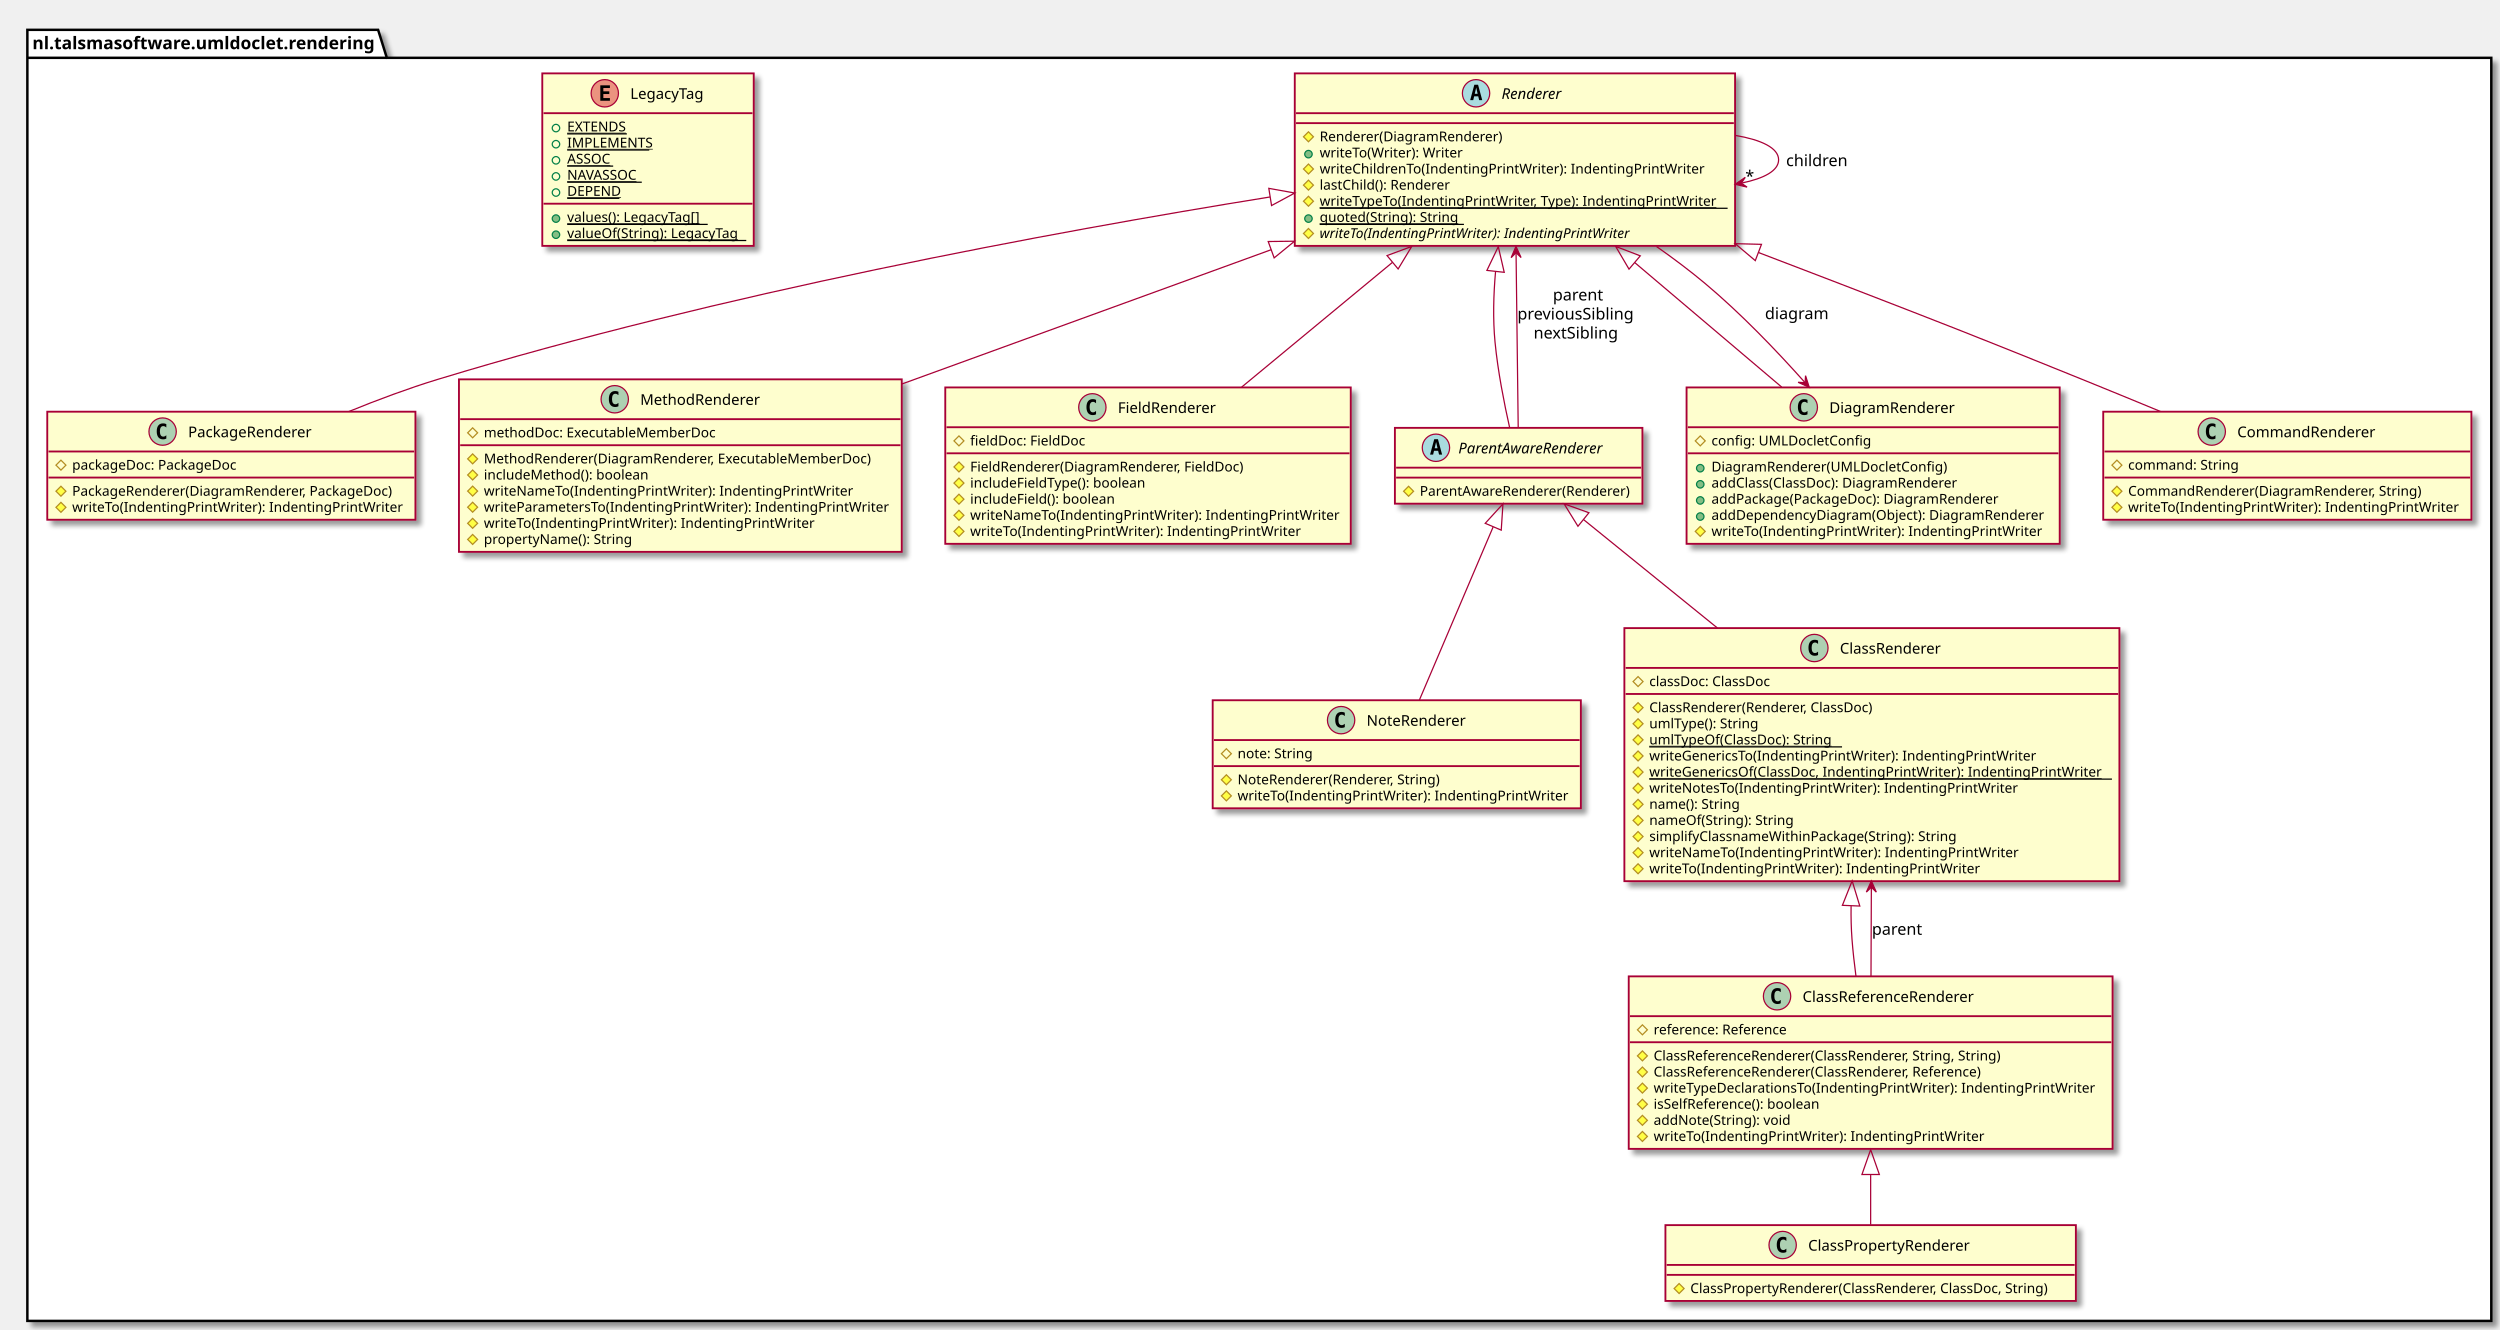
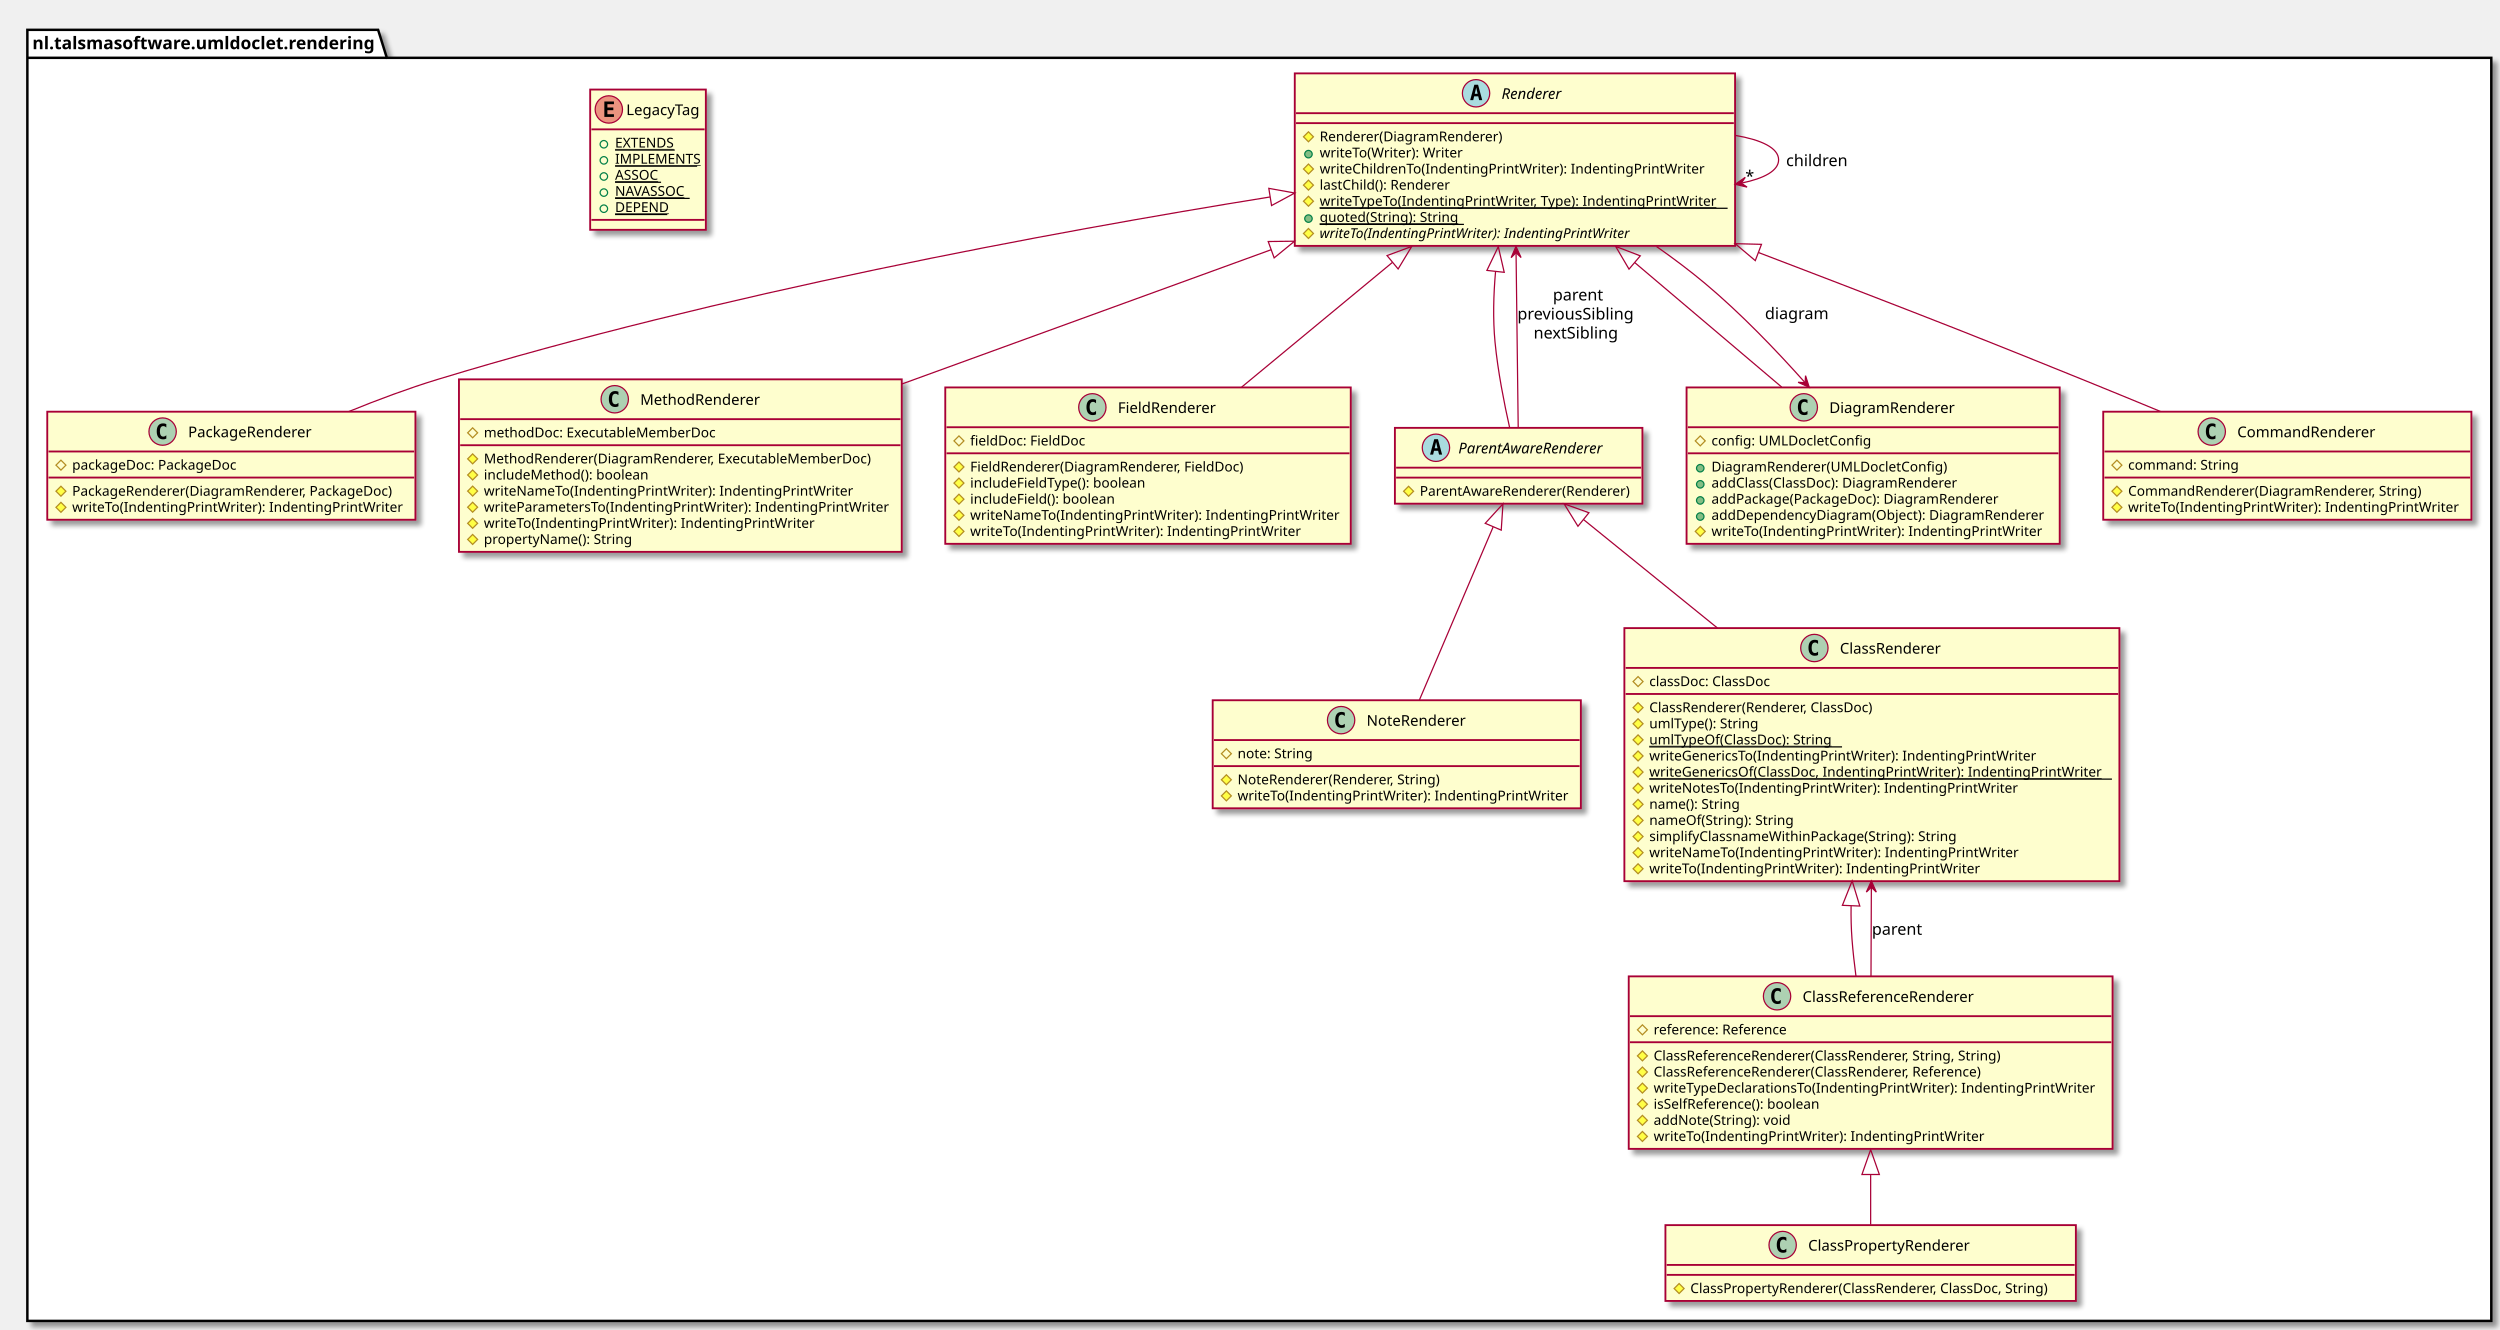
<svg xmlns="http://www.w3.org/2000/svg" contentScriptType="application/ecmascript" contentStyleType="text/css" height="1069px" preserveAspectRatio="none" style="width:2010px;height:1069px;" version="1.1" viewBox="0 0 2010 1069" width="2010px" zoomAndPan="magnify">
  <defs>
-     <filter height="300%" id="fc03mcj" width="300%" x="-1" y="-1">
+     <filter height="300%" id="fl9fut1" width="300%" x="-1" y="-1">
      <feGaussianBlur result="blurOut" stdDeviation="2.0" />
      <feColorMatrix in="blurOut" result="blurOut2" type="matrix" values="0 0 0 0 0 0 0 0 0 0 0 0 0 0 0 0 0 0 .4 0" />
      <feOffset dx="4.0" dy="4.0" in="blurOut2" result="blurOut3" />
      <feBlend in="SourceGraphic" in2="blurOut3" mode="normal" />
    </filter>
  </defs>
  <g>
-     <polygon fill="#FFFFFF" filter="url(#fc03mcj)" points="22,24,304,24,311,46.488,2003,46.488,2003,1062,22,1062,22,24" style="stroke: #000000; stroke-width: 2.0;" />
+     <polygon fill="#FFFFFF" filter="url(#fl9fut1)" points="22,24,304,24,311,46.488,2003,46.488,2003,1062,22,1062,22,24" style="stroke: #000000; stroke-width: 2.0;" />
    <line style="stroke: #000000; stroke-width: 2.0;" x1="22" x2="311" y1="46.488" y2="46.488" />
    <text fill="#000000" font-family="sans-serif" font-size="14" font-weight="bold" lengthAdjust="spacingAndGlyphs" textLength="276" x="26" y="39.535">nl.talsmasoftware.umldoclet.rendering</text>
-     <rect fill="#FEFECE" filter="url(#fc03mcj)" height="138.685" style="stroke: #A80036; stroke-width: 1.5;" width="354" x="1041" y="59" />
+     <rect fill="#FEFECE" filter="url(#fl9fut1)" height="138.685" style="stroke: #A80036; stroke-width: 1.5;" width="354" x="1041" y="59" />
    <ellipse cx="1186.75" cy="75" fill="#A9DCDF" rx="11" ry="11" style="stroke: #A80036; stroke-width: 1.0;" />
    <path d="M1186.863,70.348 L1185.709,75.42 L1188.025,75.42 Z M1185.369,68.107 L1188.366,68.107 L1191.711,80.5 L1189.262,80.5 L1188.498,77.437 L1185.22,77.437 L1184.473,80.5 L1182.024,80.5 Z " />
    <text fill="#000000" font-family="sans-serif" font-size="12" font-style="italic" lengthAdjust="spacingAndGlyphs" textLength="54" x="1207.25" y="79.535">Renderer</text>
    <line style="stroke: #A80036; stroke-width: 1.5;" x1="1042" x2="1394" y1="91" y2="91" />
    <line style="stroke: #A80036; stroke-width: 1.5;" x1="1042" x2="1394" y1="99" y2="99" />
    <polygon fill="#FFFF44" points="1052,105.978,1056,109.978,1052,113.978,1048,109.978" style="stroke: #B38D22; stroke-width: 1.0;" />
    <text fill="#000000" font-family="sans-serif" font-size="11" lengthAdjust="spacingAndGlyphs" textLength="151" x="1061" y="113.635">Renderer(DiagramRenderer)</text>
    <ellipse cx="1052" cy="123.933" fill="#84BE84" rx="3" ry="3" style="stroke: #038048; stroke-width: 1.0;" />
    <text fill="#000000" font-family="sans-serif" font-size="11" lengthAdjust="spacingAndGlyphs" textLength="118" x="1061" y="126.59">writeTo(Writer): Writer</text>
    <polygon fill="#FFFF44" points="1052,131.888,1056,135.888,1052,139.888,1048,135.888" style="stroke: #B38D22; stroke-width: 1.0;" />
    <text fill="#000000" font-family="sans-serif" font-size="11" lengthAdjust="spacingAndGlyphs" textLength="316" x="1061" y="139.545">writeChildrenTo(IndentingPrintWriter): IndentingPrintWriter</text>
    <polygon fill="#FFFF44" points="1052,144.843,1056,148.843,1052,152.843,1048,148.843" style="stroke: #B38D22; stroke-width: 1.0;" />
    <text fill="#000000" font-family="sans-serif" font-size="11" lengthAdjust="spacingAndGlyphs" textLength="110" x="1061" y="152.5">lastChild(): Renderer</text>
    <polygon fill="#FFFF44" points="1052,157.798,1056,161.798,1052,165.798,1048,161.798" style="stroke: #B38D22; stroke-width: 1.0;" />
    <text fill="#000000" font-family="sans-serif" font-size="11" lengthAdjust="spacingAndGlyphs" text-decoration="underline" textLength="328" x="1061" y="165.455">writeTypeTo(IndentingPrintWriter, Type): IndentingPrintWriter</text>
    <line style="stroke: #000000; stroke-width: 1.0;" x1="1061" x2="1389" y1="167.455" y2="167.455" />
    <ellipse cx="1052" cy="175.753" fill="#84BE84" rx="3" ry="3" style="stroke: #038048; stroke-width: 1.0;" />
    <text fill="#000000" font-family="sans-serif" font-size="11" lengthAdjust="spacingAndGlyphs" text-decoration="underline" textLength="116" x="1061" y="178.41">quoted(String): String</text>
    <line style="stroke: #000000; stroke-width: 1.0;" x1="1061" x2="1177" y1="180.41" y2="180.41" />
    <polygon fill="#FFFF44" points="1052,183.708,1056,187.708,1052,191.708,1048,187.708" style="stroke: #B38D22; stroke-width: 1.0;" />
    <text fill="#000000" font-family="sans-serif" font-size="11" font-style="italic" lengthAdjust="spacingAndGlyphs" textLength="270" x="1061" y="191.365">writeTo(IndentingPrintWriter): IndentingPrintWriter</text>
-     <rect fill="#FEFECE" filter="url(#fc03mcj)" height="60.955" style="stroke: #A80036; stroke-width: 1.5;" width="199" x="1121.5" y="344" />
+     <rect fill="#FEFECE" filter="url(#fl9fut1)" height="60.955" style="stroke: #A80036; stroke-width: 1.5;" width="199" x="1121.5" y="344" />
    <ellipse cx="1154.5" cy="360" fill="#A9DCDF" rx="11" ry="11" style="stroke: #A80036; stroke-width: 1.0;" />
    <path d="M1154.613,355.348 L1153.459,360.42 L1155.775,360.42 Z M1153.119,353.107 L1156.116,353.107 L1159.461,365.5 L1157.012,365.5 L1156.248,362.437 L1152.97,362.437 L1152.223,365.5 L1149.774,365.5 Z " />
    <text fill="#000000" font-family="sans-serif" font-size="12" font-style="italic" lengthAdjust="spacingAndGlyphs" textLength="127" x="1172.5" y="364.535">ParentAwareRenderer</text>
    <line style="stroke: #A80036; stroke-width: 1.5;" x1="1122.5" x2="1319.5" y1="376" y2="376" />
    <line style="stroke: #A80036; stroke-width: 1.5;" x1="1122.5" x2="1319.5" y1="384" y2="384" />
    <polygon fill="#FFFF44" points="1132.5,390.978,1136.5,394.978,1132.5,398.978,1128.5,394.978" style="stroke: #B38D22; stroke-width: 1.0;" />
    <text fill="#000000" font-family="sans-serif" font-size="11" lengthAdjust="spacingAndGlyphs" textLength="173" x="1141.5" y="398.635">ParentAwareRenderer(Renderer)</text>
-     <rect fill="#FEFECE" filter="url(#fc03mcj)" height="86.865" style="stroke: #A80036; stroke-width: 1.5;" width="296" x="38" y="331" />
+     <rect fill="#FEFECE" filter="url(#fl9fut1)" height="86.865" style="stroke: #A80036; stroke-width: 1.5;" width="296" x="38" y="331" />
    <ellipse cx="130.75" cy="347" fill="#ADD1B2" rx="11" ry="11" style="stroke: #A80036; stroke-width: 1.0;" />
    <path d="M133.723,352.643 Q133.142,352.942 132.503,353.091 Q131.864,353.241 131.158,353.241 Q128.651,353.241 127.332,351.589 Q126.012,349.937 126.012,346.816 Q126.012,343.687 127.332,342.035 Q128.651,340.383 131.158,340.383 Q131.864,340.383 132.511,340.532 Q133.159,340.682 133.723,340.981 L133.723,343.703 Q133.092,343.122 132.499,342.852 Q131.905,342.582 131.274,342.582 Q129.93,342.582 129.245,343.649 Q128.56,344.716 128.56,346.816 Q128.56,348.908 129.245,349.974 Q129.93,351.041 131.274,351.041 Q131.905,351.041 132.499,350.771 Q133.092,350.502 133.723,349.92 Z " />
    <text fill="#000000" font-family="sans-serif" font-size="12" lengthAdjust="spacingAndGlyphs" textLength="102" x="151.25" y="351.535">PackageRenderer</text>
    <line style="stroke: #A80036; stroke-width: 1.5;" x1="39" x2="333" y1="363" y2="363" />
    <polygon fill="none" points="49,369.978,53,373.978,49,377.978,45,373.978" style="stroke: #B38D22; stroke-width: 1.0;" />
    <text fill="#000000" font-family="sans-serif" font-size="11" lengthAdjust="spacingAndGlyphs" textLength="135" x="58" y="377.635">packageDoc: PackageDoc</text>
    <line style="stroke: #A80036; stroke-width: 1.5;" x1="39" x2="333" y1="383.955" y2="383.955" />
    <polygon fill="#FFFF44" points="49,390.933,53,394.933,49,398.933,45,394.933" style="stroke: #B38D22; stroke-width: 1.0;" />
    <text fill="#000000" font-family="sans-serif" font-size="11" lengthAdjust="spacingAndGlyphs" textLength="264" x="58" y="398.59">PackageRenderer(DiagramRenderer, PackageDoc)</text>
    <polygon fill="#FFFF44" points="49,403.888,53,407.888,49,411.888,45,407.888" style="stroke: #B38D22; stroke-width: 1.0;" />
    <text fill="#000000" font-family="sans-serif" font-size="11" lengthAdjust="spacingAndGlyphs" textLength="270" x="58" y="411.545">writeTo(IndentingPrintWriter): IndentingPrintWriter</text>
-     <rect fill="#FEFECE" filter="url(#fc03mcj)" height="86.865" style="stroke: #A80036; stroke-width: 1.5;" width="296" x="975" y="563" />
+     <rect fill="#FEFECE" filter="url(#fl9fut1)" height="86.865" style="stroke: #A80036; stroke-width: 1.5;" width="296" x="975" y="563" />
    <ellipse cx="1078.25" cy="579" fill="#ADD1B2" rx="11" ry="11" style="stroke: #A80036; stroke-width: 1.0;" />
    <path d="M1081.223,584.643 Q1080.642,584.942 1080.003,585.091 Q1079.364,585.241 1078.658,585.241 Q1076.151,585.241 1074.832,583.589 Q1073.512,581.937 1073.512,578.816 Q1073.512,575.687 1074.832,574.035 Q1076.151,572.383 1078.658,572.383 Q1079.364,572.383 1080.011,572.532 Q1080.659,572.682 1081.223,572.981 L1081.223,575.703 Q1080.592,575.122 1079.999,574.852 Q1079.405,574.582 1078.774,574.582 Q1077.43,574.582 1076.745,575.649 Q1076.06,576.716 1076.06,578.816 Q1076.06,580.908 1076.745,581.974 Q1077.43,583.041 1078.774,583.041 Q1079.405,583.041 1079.999,582.771 Q1080.592,582.501 1081.223,581.92 Z " />
    <text fill="#000000" font-family="sans-serif" font-size="12" lengthAdjust="spacingAndGlyphs" textLength="81" x="1098.75" y="583.535">NoteRenderer</text>
    <line style="stroke: #A80036; stroke-width: 1.5;" x1="976" x2="1270" y1="595" y2="595" />
    <polygon fill="none" points="986,601.977,990,605.977,986,609.977,982,605.977" style="stroke: #B38D22; stroke-width: 1.0;" />
    <text fill="#000000" font-family="sans-serif" font-size="11" lengthAdjust="spacingAndGlyphs" textLength="62" x="995" y="609.635">note: String</text>
    <line style="stroke: #A80036; stroke-width: 1.5;" x1="976" x2="1270" y1="615.955" y2="615.955" />
    <polygon fill="#FFFF44" points="986,622.933,990,626.933,986,630.933,982,626.933" style="stroke: #B38D22; stroke-width: 1.0;" />
    <text fill="#000000" font-family="sans-serif" font-size="11" lengthAdjust="spacingAndGlyphs" textLength="169" x="995" y="630.59">NoteRenderer(Renderer, String)</text>
    <polygon fill="#FFFF44" points="986,635.888,990,639.888,986,643.888,982,639.888" style="stroke: #B38D22; stroke-width: 1.0;" />
    <text fill="#000000" font-family="sans-serif" font-size="11" lengthAdjust="spacingAndGlyphs" textLength="270" x="995" y="643.545">writeTo(IndentingPrintWriter): IndentingPrintWriter</text>
-     <rect fill="#FEFECE" filter="url(#fc03mcj)" height="138.685" style="stroke: #A80036; stroke-width: 1.5;" width="356" x="369" y="305" />
+     <rect fill="#FEFECE" filter="url(#fl9fut1)" height="138.685" style="stroke: #A80036; stroke-width: 1.5;" width="356" x="369" y="305" />
    <ellipse cx="494.25" cy="321" fill="#ADD1B2" rx="11" ry="11" style="stroke: #A80036; stroke-width: 1.0;" />
    <path d="M497.223,326.643 Q496.642,326.942 496.003,327.091 Q495.364,327.241 494.658,327.241 Q492.151,327.241 490.832,325.589 Q489.512,323.937 489.512,320.816 Q489.512,317.687 490.832,316.035 Q492.151,314.383 494.658,314.383 Q495.364,314.383 496.011,314.532 Q496.659,314.682 497.223,314.981 L497.223,317.703 Q496.592,317.122 495.999,316.852 Q495.405,316.582 494.774,316.582 Q493.43,316.582 492.745,317.649 Q492.06,318.716 492.06,320.816 Q492.06,322.908 492.745,323.974 Q493.43,325.041 494.774,325.041 Q495.405,325.041 495.999,324.771 Q496.592,324.502 497.223,323.92 Z " />
    <text fill="#000000" font-family="sans-serif" font-size="12" lengthAdjust="spacingAndGlyphs" textLength="97" x="514.75" y="325.535">MethodRenderer</text>
    <line style="stroke: #A80036; stroke-width: 1.5;" x1="370" x2="724" y1="337" y2="337" />
    <polygon fill="none" points="380,343.978,384,347.978,380,351.978,376,347.978" style="stroke: #B38D22; stroke-width: 1.0;" />
    <text fill="#000000" font-family="sans-serif" font-size="11" lengthAdjust="spacingAndGlyphs" textLength="190" x="389" y="351.635">methodDoc: ExecutableMemberDoc</text>
    <line style="stroke: #A80036; stroke-width: 1.5;" x1="370" x2="724" y1="357.955" y2="357.955" />
    <polygon fill="#FFFF44" points="380,364.933,384,368.933,380,372.933,376,368.933" style="stroke: #B38D22; stroke-width: 1.0;" />
    <text fill="#000000" font-family="sans-serif" font-size="11" lengthAdjust="spacingAndGlyphs" textLength="319" x="389" y="372.59">MethodRenderer(DiagramRenderer, ExecutableMemberDoc)</text>
    <polygon fill="#FFFF44" points="380,377.888,384,381.888,380,385.888,376,381.888" style="stroke: #B38D22; stroke-width: 1.0;" />
    <text fill="#000000" font-family="sans-serif" font-size="11" lengthAdjust="spacingAndGlyphs" textLength="136" x="389" y="385.545">includeMethod(): boolean</text>
    <polygon fill="#FFFF44" points="380,390.843,384,394.843,380,398.843,376,394.843" style="stroke: #B38D22; stroke-width: 1.0;" />
    <text fill="#000000" font-family="sans-serif" font-size="11" lengthAdjust="spacingAndGlyphs" textLength="300" x="389" y="398.5">writeNameTo(IndentingPrintWriter): IndentingPrintWriter</text>
    <polygon fill="#FFFF44" points="380,403.798,384,407.798,380,411.798,376,407.798" style="stroke: #B38D22; stroke-width: 1.0;" />
    <text fill="#000000" font-family="sans-serif" font-size="11" lengthAdjust="spacingAndGlyphs" textLength="330" x="389" y="411.455">writeParametersTo(IndentingPrintWriter): IndentingPrintWriter</text>
    <polygon fill="#FFFF44" points="380,416.753,384,420.753,380,424.753,376,420.753" style="stroke: #B38D22; stroke-width: 1.0;" />
    <text fill="#000000" font-family="sans-serif" font-size="11" lengthAdjust="spacingAndGlyphs" textLength="270" x="389" y="424.41">writeTo(IndentingPrintWriter): IndentingPrintWriter</text>
    <polygon fill="#FFFF44" points="380,429.708,384,433.708,380,437.708,376,433.708" style="stroke: #B38D22; stroke-width: 1.0;" />
    <text fill="#000000" font-family="sans-serif" font-size="11" lengthAdjust="spacingAndGlyphs" textLength="123" x="389" y="437.365">propertyName(): String</text>
-     <rect fill="#FEFECE" filter="url(#fc03mcj)" height="138.685" style="stroke: #A80036; stroke-width: 1.5;" width="170" x="436" y="59" />
-     <ellipse cx="486.25" cy="75" fill="#EB937F" rx="11" ry="11" style="stroke: #A80036; stroke-width: 1.0;" />
-     <path d="M490.364,81 L482.644,81 L482.644,68.607 L490.364,68.607 L490.364,70.765 L485.093,70.765 L485.093,73.438 L489.866,73.438 L489.866,75.596 L485.093,75.596 L485.093,78.842 L490.364,78.842 Z " />
-     <text fill="#000000" font-family="sans-serif" font-size="12" lengthAdjust="spacingAndGlyphs" textLength="61" x="506.75" y="79.535">LegacyTag</text>
-     <line style="stroke: #A80036; stroke-width: 1.5;" x1="437" x2="605" y1="91" y2="91" />
-     <ellipse cx="447" cy="102.978" fill="none" rx="3" ry="3" style="stroke: #038048; stroke-width: 1.0;" />
-     <text fill="#000000" font-family="sans-serif" font-size="11" lengthAdjust="spacingAndGlyphs" text-decoration="underline" textLength="48" x="456" y="105.635">EXTENDS</text>
-     <line style="stroke: #000000; stroke-width: 1.0;" x1="456" x2="504" y1="107.635" y2="107.635" />
-     <ellipse cx="447" cy="115.933" fill="none" rx="3" ry="3" style="stroke: #038048; stroke-width: 1.0;" />
-     <text fill="#000000" font-family="sans-serif" font-size="11" lengthAdjust="spacingAndGlyphs" text-decoration="underline" textLength="66" x="456" y="118.59">IMPLEMENTS</text>
-     <line style="stroke: #000000; stroke-width: 1.0;" x1="456" x2="522" y1="120.59" y2="120.59" />
-     <ellipse cx="447" cy="128.888" fill="none" rx="3" ry="3" style="stroke: #038048; stroke-width: 1.0;" />
-     <text fill="#000000" font-family="sans-serif" font-size="11" lengthAdjust="spacingAndGlyphs" text-decoration="underline" textLength="37" x="456" y="131.545">ASSOC</text>
-     <line style="stroke: #000000; stroke-width: 1.0;" x1="456" x2="493" y1="133.545" y2="133.545" />
-     <ellipse cx="447" cy="141.843" fill="none" rx="3" ry="3" style="stroke: #038048; stroke-width: 1.0;" />
-     <text fill="#000000" font-family="sans-serif" font-size="11" lengthAdjust="spacingAndGlyphs" text-decoration="underline" textLength="60" x="456" y="144.5">NAVASSOC</text>
-     <line style="stroke: #000000; stroke-width: 1.0;" x1="456" x2="516" y1="146.5" y2="146.5" />
-     <ellipse cx="447" cy="154.798" fill="none" rx="3" ry="3" style="stroke: #038048; stroke-width: 1.0;" />
-     <text fill="#000000" font-family="sans-serif" font-size="11" lengthAdjust="spacingAndGlyphs" text-decoration="underline" textLength="42" x="456" y="157.455">DEPEND</text>
-     <line style="stroke: #000000; stroke-width: 1.0;" x1="456" x2="498" y1="159.455" y2="159.455" />
-     <line style="stroke: #A80036; stroke-width: 1.5;" x1="437" x2="605" y1="163.775" y2="163.775" />
-     <ellipse cx="447" cy="175.753" fill="#84BE84" rx="3" ry="3" style="stroke: #038048; stroke-width: 1.0;" />
-     <text fill="#000000" font-family="sans-serif" font-size="11" lengthAdjust="spacingAndGlyphs" text-decoration="underline" textLength="113" x="456" y="178.41">values(): LegacyTag[]</text>
-     <line style="stroke: #000000; stroke-width: 1.0;" x1="456" x2="569" y1="180.41" y2="180.41" />
-     <ellipse cx="447" cy="188.708" fill="#84BE84" rx="3" ry="3" style="stroke: #038048; stroke-width: 1.0;" />
-     <text fill="#000000" font-family="sans-serif" font-size="11" lengthAdjust="spacingAndGlyphs" text-decoration="underline" textLength="144" x="456" y="191.365">valueOf(String): LegacyTag</text>
-     <line style="stroke: #000000; stroke-width: 1.0;" x1="456" x2="600" y1="193.365" y2="193.365" />
-     <rect fill="#FEFECE" filter="url(#fc03mcj)" height="125.731" style="stroke: #A80036; stroke-width: 1.5;" width="326" x="760" y="311.5" />
+     <rect fill="#FEFECE" filter="url(#fl9fut1)" height="112.775" style="stroke: #A80036; stroke-width: 1.5;" width="93" x="474.5" y="72" />
+     <ellipse cx="489.5" cy="88" fill="#EB937F" rx="11" ry="11" style="stroke: #A80036; stroke-width: 1.0;" />
+     <path d="M493.614,94 L485.894,94 L485.894,81.607 L493.614,81.607 L493.614,83.765 L488.343,83.765 L488.343,86.438 L493.116,86.438 L493.116,88.596 L488.343,88.596 L488.343,91.842 L493.614,91.842 Z " />
+     <text fill="#000000" font-family="sans-serif" font-size="12" lengthAdjust="spacingAndGlyphs" textLength="61" x="503.5" y="92.535">LegacyTag</text>
+     <line style="stroke: #A80036; stroke-width: 1.5;" x1="475.5" x2="566.5" y1="104" y2="104" />
+     <ellipse cx="485.5" cy="115.978" fill="none" rx="3" ry="3" style="stroke: #038048; stroke-width: 1.0;" />
+     <text fill="#000000" font-family="sans-serif" font-size="11" lengthAdjust="spacingAndGlyphs" text-decoration="underline" textLength="48" x="494.5" y="118.635">EXTENDS</text>
+     <line style="stroke: #000000; stroke-width: 1.0;" x1="494.5" x2="542.5" y1="120.635" y2="120.635" />
+     <ellipse cx="485.5" cy="128.933" fill="none" rx="3" ry="3" style="stroke: #038048; stroke-width: 1.0;" />
+     <text fill="#000000" font-family="sans-serif" font-size="11" lengthAdjust="spacingAndGlyphs" text-decoration="underline" textLength="66" x="494.5" y="131.59">IMPLEMENTS</text>
+     <line style="stroke: #000000; stroke-width: 1.0;" x1="494.5" x2="560.5" y1="133.59" y2="133.59" />
+     <ellipse cx="485.5" cy="141.888" fill="none" rx="3" ry="3" style="stroke: #038048; stroke-width: 1.0;" />
+     <text fill="#000000" font-family="sans-serif" font-size="11" lengthAdjust="spacingAndGlyphs" text-decoration="underline" textLength="37" x="494.5" y="144.545">ASSOC</text>
+     <line style="stroke: #000000; stroke-width: 1.0;" x1="494.5" x2="531.5" y1="146.545" y2="146.545" />
+     <ellipse cx="485.5" cy="154.843" fill="none" rx="3" ry="3" style="stroke: #038048; stroke-width: 1.0;" />
+     <text fill="#000000" font-family="sans-serif" font-size="11" lengthAdjust="spacingAndGlyphs" text-decoration="underline" textLength="60" x="494.5" y="157.5">NAVASSOC</text>
+     <line style="stroke: #000000; stroke-width: 1.0;" x1="494.5" x2="554.5" y1="159.5" y2="159.5" />
+     <ellipse cx="485.5" cy="167.798" fill="none" rx="3" ry="3" style="stroke: #038048; stroke-width: 1.0;" />
+     <text fill="#000000" font-family="sans-serif" font-size="11" lengthAdjust="spacingAndGlyphs" text-decoration="underline" textLength="42" x="494.5" y="170.455">DEPEND</text>
+     <line style="stroke: #000000; stroke-width: 1.0;" x1="494.5" x2="536.5" y1="172.455" y2="172.455" />
+     <line style="stroke: #A80036; stroke-width: 1.5;" x1="475.5" x2="566.5" y1="176.775" y2="176.775" />
+     <rect fill="#FEFECE" filter="url(#fl9fut1)" height="125.731" style="stroke: #A80036; stroke-width: 1.5;" width="326" x="760" y="311.5" />
    <ellipse cx="878.25" cy="327.5" fill="#ADD1B2" rx="11" ry="11" style="stroke: #A80036; stroke-width: 1.0;" />
    <path d="M881.223,333.143 Q880.642,333.442 880.003,333.591 Q879.364,333.741 878.658,333.741 Q876.151,333.741 874.832,332.089 Q873.512,330.437 873.512,327.316 Q873.512,324.187 874.832,322.535 Q876.151,320.883 878.658,320.883 Q879.364,320.883 880.011,321.032 Q880.659,321.182 881.223,321.481 L881.223,324.203 Q880.592,323.622 879.999,323.352 Q879.405,323.082 878.774,323.082 Q877.43,323.082 876.745,324.149 Q876.06,325.216 876.06,327.316 Q876.06,329.408 876.745,330.474 Q877.43,331.541 878.774,331.541 Q879.405,331.541 879.999,331.271 Q880.592,331.002 881.223,330.42 Z " />
    <text fill="#000000" font-family="sans-serif" font-size="12" lengthAdjust="spacingAndGlyphs" textLength="81" x="898.75" y="332.035">FieldRenderer</text>
    <line style="stroke: #A80036; stroke-width: 1.5;" x1="761" x2="1085" y1="343.5" y2="343.5" />
    <polygon fill="none" points="771,350.478,775,354.478,771,358.478,767,354.478" style="stroke: #B38D22; stroke-width: 1.0;" />
    <text fill="#000000" font-family="sans-serif" font-size="11" lengthAdjust="spacingAndGlyphs" textLength="96" x="780" y="358.135">fieldDoc: FieldDoc</text>
    <line style="stroke: #A80036; stroke-width: 1.5;" x1="761" x2="1085" y1="364.455" y2="364.455" />
    <polygon fill="#FFFF44" points="771,371.433,775,375.433,771,379.433,767,375.433" style="stroke: #B38D22; stroke-width: 1.0;" />
    <text fill="#000000" font-family="sans-serif" font-size="11" lengthAdjust="spacingAndGlyphs" textLength="228" x="780" y="379.09">FieldRenderer(DiagramRenderer, FieldDoc)</text>
    <polygon fill="#FFFF44" points="771,384.388,775,388.388,771,392.388,767,388.388" style="stroke: #B38D22; stroke-width: 1.0;" />
    <text fill="#000000" font-family="sans-serif" font-size="11" lengthAdjust="spacingAndGlyphs" textLength="147" x="780" y="392.045">includeFieldType(): boolean</text>
    <polygon fill="#FFFF44" points="771,397.343,775,401.343,771,405.343,767,401.343" style="stroke: #B38D22; stroke-width: 1.0;" />
    <text fill="#000000" font-family="sans-serif" font-size="11" lengthAdjust="spacingAndGlyphs" textLength="121" x="780" y="405">includeField(): boolean</text>
    <polygon fill="#FFFF44" points="771,410.298,775,414.298,771,418.298,767,414.298" style="stroke: #B38D22; stroke-width: 1.0;" />
    <text fill="#000000" font-family="sans-serif" font-size="11" lengthAdjust="spacingAndGlyphs" textLength="300" x="780" y="417.955">writeNameTo(IndentingPrintWriter): IndentingPrintWriter</text>
    <polygon fill="#FFFF44" points="771,423.253,775,427.253,771,431.253,767,427.253" style="stroke: #B38D22; stroke-width: 1.0;" />
    <text fill="#000000" font-family="sans-serif" font-size="11" lengthAdjust="spacingAndGlyphs" textLength="270" x="780" y="430.91">writeTo(IndentingPrintWriter): IndentingPrintWriter</text>
-     <rect fill="#FEFECE" filter="url(#fc03mcj)" height="125.731" style="stroke: #A80036; stroke-width: 1.5;" width="300" x="1356" y="311.5" />
+     <rect fill="#FEFECE" filter="url(#fl9fut1)" height="125.731" style="stroke: #A80036; stroke-width: 1.5;" width="300" x="1356" y="311.5" />
    <ellipse cx="1450.25" cy="327.5" fill="#ADD1B2" rx="11" ry="11" style="stroke: #A80036; stroke-width: 1.0;" />
    <path d="M1453.223,333.143 Q1452.642,333.442 1452.003,333.591 Q1451.364,333.741 1450.658,333.741 Q1448.151,333.741 1446.832,332.089 Q1445.512,330.437 1445.512,327.316 Q1445.512,324.187 1446.832,322.535 Q1448.151,320.883 1450.658,320.883 Q1451.364,320.883 1452.011,321.032 Q1452.659,321.182 1453.223,321.481 L1453.223,324.203 Q1452.592,323.622 1451.999,323.352 Q1451.405,323.082 1450.774,323.082 Q1449.43,323.082 1448.745,324.149 Q1448.06,325.216 1448.06,327.316 Q1448.06,329.408 1448.745,330.474 Q1449.43,331.541 1450.774,331.541 Q1451.405,331.541 1451.999,331.271 Q1452.592,331.002 1453.223,330.42 Z " />
    <text fill="#000000" font-family="sans-serif" font-size="12" lengthAdjust="spacingAndGlyphs" textLength="103" x="1470.75" y="332.035">DiagramRenderer</text>
    <line style="stroke: #A80036; stroke-width: 1.5;" x1="1357" x2="1655" y1="343.5" y2="343.5" />
    <polygon fill="none" points="1367,350.478,1371,354.478,1367,358.478,1363,354.478" style="stroke: #B38D22; stroke-width: 1.0;" />
    <text fill="#000000" font-family="sans-serif" font-size="11" lengthAdjust="spacingAndGlyphs" textLength="133" x="1376" y="358.135">config: UMLDocletConfig</text>
    <line style="stroke: #A80036; stroke-width: 1.5;" x1="1357" x2="1655" y1="364.455" y2="364.455" />
    <ellipse cx="1367" cy="376.433" fill="#84BE84" rx="3" ry="3" style="stroke: #038048; stroke-width: 1.0;" />
    <text fill="#000000" font-family="sans-serif" font-size="11" lengthAdjust="spacingAndGlyphs" textLength="195" x="1376" y="379.09">DiagramRenderer(UMLDocletConfig)</text>
    <ellipse cx="1367" cy="389.388" fill="#84BE84" rx="3" ry="3" style="stroke: #038048; stroke-width: 1.0;" />
    <text fill="#000000" font-family="sans-serif" font-size="11" lengthAdjust="spacingAndGlyphs" textLength="207" x="1376" y="392.045">addClass(ClassDoc): DiagramRenderer</text>
    <ellipse cx="1367" cy="402.343" fill="#84BE84" rx="3" ry="3" style="stroke: #038048; stroke-width: 1.0;" />
    <text fill="#000000" font-family="sans-serif" font-size="11" lengthAdjust="spacingAndGlyphs" textLength="235" x="1376" y="405">addPackage(PackageDoc): DiagramRenderer</text>
    <ellipse cx="1367" cy="415.298" fill="#84BE84" rx="3" ry="3" style="stroke: #038048; stroke-width: 1.0;" />
    <text fill="#000000" font-family="sans-serif" font-size="11" lengthAdjust="spacingAndGlyphs" textLength="274" x="1376" y="417.955">addDependencyDiagram(Object): DiagramRenderer</text>
    <polygon fill="#FFFF44" points="1367,423.253,1371,427.253,1367,431.253,1363,427.253" style="stroke: #B38D22; stroke-width: 1.0;" />
    <text fill="#000000" font-family="sans-serif" font-size="11" lengthAdjust="spacingAndGlyphs" textLength="270" x="1376" y="430.91">writeTo(IndentingPrintWriter): IndentingPrintWriter</text>
-     <rect fill="#FEFECE" filter="url(#fc03mcj)" height="86.865" style="stroke: #A80036; stroke-width: 1.5;" width="296" x="1691" y="331" />
+     <rect fill="#FEFECE" filter="url(#fl9fut1)" height="86.865" style="stroke: #A80036; stroke-width: 1.5;" width="296" x="1691" y="331" />
    <ellipse cx="1778.25" cy="347" fill="#ADD1B2" rx="11" ry="11" style="stroke: #A80036; stroke-width: 1.0;" />
    <path d="M1781.223,352.643 Q1780.642,352.942 1780.003,353.091 Q1779.364,353.241 1778.658,353.241 Q1776.151,353.241 1774.832,351.589 Q1773.512,349.937 1773.512,346.816 Q1773.512,343.687 1774.832,342.035 Q1776.151,340.383 1778.658,340.383 Q1779.364,340.383 1780.011,340.532 Q1780.659,340.682 1781.223,340.981 L1781.223,343.703 Q1780.592,343.122 1779.999,342.852 Q1779.405,342.582 1778.774,342.582 Q1777.43,342.582 1776.745,343.649 Q1776.06,344.716 1776.06,346.816 Q1776.06,348.908 1776.745,349.974 Q1777.43,351.041 1778.774,351.041 Q1779.405,351.041 1779.999,350.771 Q1780.592,350.502 1781.223,349.92 Z " />
    <text fill="#000000" font-family="sans-serif" font-size="12" lengthAdjust="spacingAndGlyphs" textLength="113" x="1798.75" y="351.535">CommandRenderer</text>
    <line style="stroke: #A80036; stroke-width: 1.5;" x1="1692" x2="1986" y1="363" y2="363" />
    <polygon fill="none" points="1702,369.978,1706,373.978,1702,377.978,1698,373.978" style="stroke: #B38D22; stroke-width: 1.0;" />
    <text fill="#000000" font-family="sans-serif" font-size="11" lengthAdjust="spacingAndGlyphs" textLength="91" x="1711" y="377.635">command: String</text>
    <line style="stroke: #A80036; stroke-width: 1.5;" x1="1692" x2="1986" y1="383.955" y2="383.955" />
    <polygon fill="#FFFF44" points="1702,390.933,1706,394.933,1702,398.933,1698,394.933" style="stroke: #B38D22; stroke-width: 1.0;" />
    <text fill="#000000" font-family="sans-serif" font-size="11" lengthAdjust="spacingAndGlyphs" textLength="244" x="1711" y="398.59">CommandRenderer(DiagramRenderer, String)</text>
    <polygon fill="#FFFF44" points="1702,403.888,1706,407.888,1702,411.888,1698,407.888" style="stroke: #B38D22; stroke-width: 1.0;" />
    <text fill="#000000" font-family="sans-serif" font-size="11" lengthAdjust="spacingAndGlyphs" textLength="270" x="1711" y="411.545">writeTo(IndentingPrintWriter): IndentingPrintWriter</text>
-     <rect fill="#FEFECE" filter="url(#fc03mcj)" height="203.461" style="stroke: #A80036; stroke-width: 1.5;" width="398" x="1306" y="505" />
+     <rect fill="#FEFECE" filter="url(#fl9fut1)" height="203.461" style="stroke: #A80036; stroke-width: 1.5;" width="398" x="1306" y="505" />
    <ellipse cx="1458.75" cy="521" fill="#ADD1B2" rx="11" ry="11" style="stroke: #A80036; stroke-width: 1.0;" />
    <path d="M1461.723,526.643 Q1461.142,526.942 1460.503,527.091 Q1459.864,527.241 1459.158,527.241 Q1456.651,527.241 1455.332,525.589 Q1454.012,523.937 1454.012,520.816 Q1454.012,517.687 1455.332,516.035 Q1456.651,514.383 1459.158,514.383 Q1459.864,514.383 1460.511,514.532 Q1461.159,514.682 1461.723,514.981 L1461.723,517.703 Q1461.092,517.122 1460.499,516.852 Q1459.905,516.582 1459.274,516.582 Q1457.93,516.582 1457.245,517.649 Q1456.56,518.716 1456.56,520.816 Q1456.56,522.908 1457.245,523.974 Q1457.93,525.041 1459.274,525.041 Q1459.905,525.041 1460.499,524.771 Q1461.092,524.501 1461.723,523.92 Z " />
    <text fill="#000000" font-family="sans-serif" font-size="12" lengthAdjust="spacingAndGlyphs" textLength="84" x="1479.25" y="525.535">ClassRenderer</text>
    <line style="stroke: #A80036; stroke-width: 1.5;" x1="1307" x2="1703" y1="537" y2="537" />
    <polygon fill="none" points="1317,543.977,1321,547.977,1317,551.977,1313,547.977" style="stroke: #B38D22; stroke-width: 1.0;" />
    <text fill="#000000" font-family="sans-serif" font-size="11" lengthAdjust="spacingAndGlyphs" textLength="104" x="1326" y="551.635">classDoc: ClassDoc</text>
    <line style="stroke: #A80036; stroke-width: 1.5;" x1="1307" x2="1703" y1="557.955" y2="557.955" />
    <polygon fill="#FFFF44" points="1317,564.933,1321,568.933,1317,572.933,1313,568.933" style="stroke: #B38D22; stroke-width: 1.0;" />
    <text fill="#000000" font-family="sans-serif" font-size="11" lengthAdjust="spacingAndGlyphs" textLength="191" x="1326" y="572.59">ClassRenderer(Renderer, ClassDoc)</text>
    <polygon fill="#FFFF44" points="1317,577.888,1321,581.888,1317,585.888,1313,581.888" style="stroke: #B38D22; stroke-width: 1.0;" />
    <text fill="#000000" font-family="sans-serif" font-size="11" lengthAdjust="spacingAndGlyphs" textLength="92" x="1326" y="585.545">umlType(): String</text>
    <polygon fill="#FFFF44" points="1317,590.843,1321,594.843,1317,598.843,1313,594.843" style="stroke: #B38D22; stroke-width: 1.0;" />
    <text fill="#000000" font-family="sans-serif" font-size="11" lengthAdjust="spacingAndGlyphs" text-decoration="underline" textLength="155" x="1326" y="598.5">umlTypeOf(ClassDoc): String</text>
    <line style="stroke: #000000; stroke-width: 1.0;" x1="1326" x2="1481" y1="600.5" y2="600.5" />
    <polygon fill="#FFFF44" points="1317,603.798,1321,607.798,1317,611.798,1313,607.798" style="stroke: #B38D22; stroke-width: 1.0;" />
    <text fill="#000000" font-family="sans-serif" font-size="11" lengthAdjust="spacingAndGlyphs" textLength="317" x="1326" y="611.455">writeGenericsTo(IndentingPrintWriter): IndentingPrintWriter</text>
    <polygon fill="#FFFF44" points="1317,616.753,1321,620.753,1317,624.753,1313,620.753" style="stroke: #B38D22; stroke-width: 1.0;" />
    <text fill="#000000" font-family="sans-serif" font-size="11" lengthAdjust="spacingAndGlyphs" text-decoration="underline" textLength="372" x="1326" y="624.41">writeGenericsOf(ClassDoc, IndentingPrintWriter): IndentingPrintWriter</text>
    <line style="stroke: #000000; stroke-width: 1.0;" x1="1326" x2="1698" y1="626.41" y2="626.41" />
    <polygon fill="#FFFF44" points="1317,629.708,1321,633.708,1317,637.708,1313,633.708" style="stroke: #B38D22; stroke-width: 1.0;" />
    <text fill="#000000" font-family="sans-serif" font-size="11" lengthAdjust="spacingAndGlyphs" textLength="301" x="1326" y="637.365">writeNotesTo(IndentingPrintWriter): IndentingPrintWriter</text>
    <polygon fill="#FFFF44" points="1317,642.663,1321,646.663,1317,650.663,1313,646.663" style="stroke: #B38D22; stroke-width: 1.0;" />
    <text fill="#000000" font-family="sans-serif" font-size="11" lengthAdjust="spacingAndGlyphs" textLength="75" x="1326" y="650.32">name(): String</text>
    <polygon fill="#FFFF44" points="1317,655.618,1321,659.618,1317,663.618,1313,659.618" style="stroke: #B38D22; stroke-width: 1.0;" />
    <text fill="#000000" font-family="sans-serif" font-size="11" lengthAdjust="spacingAndGlyphs" textLength="120" x="1326" y="663.275">nameOf(String): String</text>
    <polygon fill="#FFFF44" points="1317,668.573,1321,672.573,1317,676.573,1313,672.573" style="stroke: #B38D22; stroke-width: 1.0;" />
    <text fill="#000000" font-family="sans-serif" font-size="11" lengthAdjust="spacingAndGlyphs" textLength="254" x="1326" y="676.231">simplifyClassnameWithinPackage(String): String</text>
    <polygon fill="#FFFF44" points="1317,681.528,1321,685.528,1317,689.528,1313,685.528" style="stroke: #B38D22; stroke-width: 1.0;" />
    <text fill="#000000" font-family="sans-serif" font-size="11" lengthAdjust="spacingAndGlyphs" textLength="300" x="1326" y="689.186">writeNameTo(IndentingPrintWriter): IndentingPrintWriter</text>
    <polygon fill="#FFFF44" points="1317,694.483,1321,698.483,1317,702.483,1313,698.483" style="stroke: #B38D22; stroke-width: 1.0;" />
    <text fill="#000000" font-family="sans-serif" font-size="11" lengthAdjust="spacingAndGlyphs" textLength="270" x="1326" y="702.141">writeTo(IndentingPrintWriter): IndentingPrintWriter</text>
-     <rect fill="#FEFECE" filter="url(#fc03mcj)" height="138.685" style="stroke: #A80036; stroke-width: 1.5;" width="389" x="1309.5" y="785" />
+     <rect fill="#FEFECE" filter="url(#fl9fut1)" height="138.685" style="stroke: #A80036; stroke-width: 1.5;" width="389" x="1309.5" y="785" />
    <ellipse cx="1428.75" cy="801" fill="#ADD1B2" rx="11" ry="11" style="stroke: #A80036; stroke-width: 1.0;" />
    <path d="M1431.723,806.643 Q1431.142,806.942 1430.503,807.091 Q1429.864,807.241 1429.158,807.241 Q1426.651,807.241 1425.332,805.589 Q1424.012,803.937 1424.012,800.816 Q1424.012,797.687 1425.332,796.035 Q1426.651,794.383 1429.158,794.383 Q1429.864,794.383 1430.511,794.532 Q1431.159,794.682 1431.723,794.981 L1431.723,797.703 Q1431.092,797.122 1430.499,796.852 Q1429.905,796.582 1429.274,796.582 Q1427.93,796.582 1427.245,797.649 Q1426.56,798.716 1426.56,800.816 Q1426.56,802.908 1427.245,803.974 Q1427.93,805.041 1429.274,805.041 Q1429.905,805.041 1430.499,804.771 Q1431.092,804.501 1431.723,803.92 Z " />
    <text fill="#000000" font-family="sans-serif" font-size="12" lengthAdjust="spacingAndGlyphs" textLength="142" x="1449.25" y="805.535">ClassReferenceRenderer</text>
    <line style="stroke: #A80036; stroke-width: 1.5;" x1="1310.5" x2="1697.5" y1="817" y2="817" />
    <polygon fill="none" points="1320.5,823.977,1324.5,827.977,1320.5,831.977,1316.5,827.977" style="stroke: #B38D22; stroke-width: 1.0;" />
    <text fill="#000000" font-family="sans-serif" font-size="11" lengthAdjust="spacingAndGlyphs" textLength="110" x="1329.5" y="831.635">reference: Reference</text>
    <line style="stroke: #A80036; stroke-width: 1.5;" x1="1310.5" x2="1697.5" y1="837.955" y2="837.955" />
    <polygon fill="#FFFF44" points="1320.5,844.933,1324.5,848.933,1320.5,852.933,1316.5,848.933" style="stroke: #B38D22; stroke-width: 1.0;" />
    <text fill="#000000" font-family="sans-serif" font-size="11" lengthAdjust="spacingAndGlyphs" textLength="293" x="1329.5" y="852.59">ClassReferenceRenderer(ClassRenderer, String, String)</text>
    <polygon fill="#FFFF44" points="1320.5,857.888,1324.5,861.888,1320.5,865.888,1316.5,861.888" style="stroke: #B38D22; stroke-width: 1.0;" />
    <text fill="#000000" font-family="sans-serif" font-size="11" lengthAdjust="spacingAndGlyphs" textLength="276" x="1329.5" y="865.545">ClassReferenceRenderer(ClassRenderer, Reference)</text>
    <polygon fill="#FFFF44" points="1320.5,870.843,1324.5,874.843,1320.5,878.843,1316.5,874.843" style="stroke: #B38D22; stroke-width: 1.0;" />
    <text fill="#000000" font-family="sans-serif" font-size="11" lengthAdjust="spacingAndGlyphs" textLength="363" x="1329.5" y="878.5">writeTypeDeclarationsTo(IndentingPrintWriter): IndentingPrintWriter</text>
    <polygon fill="#FFFF44" points="1320.5,883.798,1324.5,887.798,1320.5,891.798,1316.5,887.798" style="stroke: #B38D22; stroke-width: 1.0;" />
    <text fill="#000000" font-family="sans-serif" font-size="11" lengthAdjust="spacingAndGlyphs" textLength="138" x="1329.5" y="891.455">isSelfReference(): boolean</text>
    <polygon fill="#FFFF44" points="1320.5,896.753,1324.5,900.753,1320.5,904.753,1316.5,900.753" style="stroke: #B38D22; stroke-width: 1.0;" />
    <text fill="#000000" font-family="sans-serif" font-size="11" lengthAdjust="spacingAndGlyphs" textLength="114" x="1329.5" y="904.41">addNote(String): void</text>
    <polygon fill="#FFFF44" points="1320.5,909.708,1324.5,913.708,1320.5,917.708,1316.5,913.708" style="stroke: #B38D22; stroke-width: 1.0;" />
    <text fill="#000000" font-family="sans-serif" font-size="11" lengthAdjust="spacingAndGlyphs" textLength="270" x="1329.5" y="917.365">writeTo(IndentingPrintWriter): IndentingPrintWriter</text>
-     <rect fill="#FEFECE" filter="url(#fc03mcj)" height="60.955" style="stroke: #A80036; stroke-width: 1.5;" width="330" x="1339" y="985" />
+     <rect fill="#FEFECE" filter="url(#fl9fut1)" height="60.955" style="stroke: #A80036; stroke-width: 1.5;" width="330" x="1339" y="985" />
    <ellipse cx="1433.25" cy="1001" fill="#ADD1B2" rx="11" ry="11" style="stroke: #A80036; stroke-width: 1.0;" />
    <path d="M1436.223,1006.643 Q1435.642,1006.942 1435.003,1007.091 Q1434.364,1007.241 1433.658,1007.241 Q1431.151,1007.241 1429.832,1005.589 Q1428.512,1003.937 1428.512,1000.816 Q1428.512,997.687 1429.832,996.035 Q1431.151,994.383 1433.658,994.383 Q1434.364,994.383 1435.011,994.532 Q1435.659,994.682 1436.223,994.981 L1436.223,997.703 Q1435.592,997.122 1434.999,996.852 Q1434.405,996.582 1433.774,996.582 Q1432.43,996.582 1431.745,997.649 Q1431.06,998.716 1431.06,1000.816 Q1431.06,1002.908 1431.745,1003.974 Q1432.43,1005.041 1433.774,1005.041 Q1434.405,1005.041 1434.999,1004.771 Q1435.592,1004.501 1436.223,1003.92 Z " />
    <text fill="#000000" font-family="sans-serif" font-size="12" lengthAdjust="spacingAndGlyphs" textLength="133" x="1453.75" y="1005.535">ClassPropertyRenderer</text>
    <line style="stroke: #A80036; stroke-width: 1.5;" x1="1340" x2="1668" y1="1017" y2="1017" />
    <line style="stroke: #A80036; stroke-width: 1.5;" x1="1340" x2="1668" y1="1025" y2="1025" />
    <polygon fill="#FFFF44" points="1350,1031.977,1354,1035.977,1350,1039.977,1346,1035.977" style="stroke: #B38D22; stroke-width: 1.0;" />
    <text fill="#000000" font-family="sans-serif" font-size="11" lengthAdjust="spacingAndGlyphs" textLength="304" x="1359" y="1039.635">ClassPropertyRenderer(ClassRenderer, ClassDoc, String)</text>
    <path d="M1202.44,218.173 C1200.77,236.927 1200.24,256.608 1202,275 C1204.24,298.405 1209.4,324.517 1213.78,343.972 " fill="none" style="stroke: #A80036; stroke-width: 1.0;" />
    <polygon fill="none" points="1195.48,217.404,1204.63,198.292,1209.39,218.939,1195.48,217.404" style="stroke: #A80036; stroke-width: 1.0;" />
    <path d="M1220.64,343.963 C1220.21,309.283 1219.49,250.499 1218.91,203.236 " fill="none" style="stroke: #A80036; stroke-width: 1.0;" />
    <polygon fill="#A80036" points="1218.84,198.117,1214.951,207.166,1218.901,203.117,1222.95,207.067,1218.84,198.117" style="stroke: #A80036; stroke-width: 1.0;" />
    <text fill="#000000" font-family="sans-serif" font-size="13" lengthAdjust="spacingAndGlyphs" textLength="40" x="1248.5" y="241.568">parent</text>
    <text fill="#000000" font-family="sans-serif" font-size="13" lengthAdjust="spacingAndGlyphs" textLength="97" x="1220" y="256.879">previousSibling</text>
    <text fill="#000000" font-family="sans-serif" font-size="13" lengthAdjust="spacingAndGlyphs" textLength="71" x="1233" y="272.19">nextSibling</text>
    <path d="M1021.15,158.356 C843.87,186.936 577.314,236.373 352,305 C328.439,312.176 303.611,321.447 280.543,330.835 " fill="none" style="stroke: #A80036; stroke-width: 1.0;" />
    <polygon fill="none" points="1020.12,151.432,1040.97,155.188,1022.33,165.257,1020.12,151.432" style="stroke: #A80036; stroke-width: 1.0;" />
    <path d="M1200.46,423.706 C1182.96,464.785 1158.04,523.268 1141.23,562.713 " fill="none" style="stroke: #A80036; stroke-width: 1.0;" />
    <polygon fill="none" points="1194.11,420.753,1208.39,405.098,1206.99,426.241,1194.11,420.753" style="stroke: #A80036; stroke-width: 1.0;" />
    <path d="M1022,200.773 C928.151,234.899 816.587,275.468 725.169,308.711 " fill="none" style="stroke: #A80036; stroke-width: 1.0;" />
    <polygon fill="none" points="1019.64,194.184,1040.82,193.927,1024.42,207.341,1019.64,194.184" style="stroke: #A80036; stroke-width: 1.0;" />
    <path d="M1119.6,210.889 C1080.04,243.609 1035.16,280.728 998.282,311.233 " fill="none" style="stroke: #A80036; stroke-width: 1.0;" />
    <polygon fill="none" points="1115.17,205.47,1135.04,198.117,1124.09,216.258,1115.17,205.47" style="stroke: #A80036; stroke-width: 1.0;" />
    <path d="M1314.32,211.106 C1352.88,243.773 1396.58,280.796 1432.5,311.233 " fill="none" style="stroke: #A80036; stroke-width: 1.0;" />
    <polygon fill="none" points="1309.73,216.386,1298.99,198.117,1318.78,205.704,1309.73,216.386" style="stroke: #A80036; stroke-width: 1.0;" />
    <path d="M1331.85,198.206 C1345.41,207.718 1358.77,217.754 1371,228 C1399.45,251.835 1427.85,281.368 1451.22,307.586 " fill="none" style="stroke: #A80036; stroke-width: 1.0;" />
    <polygon fill="#A80036" points="1454.63,311.429,1451.652,302.041,1451.313,307.688,1445.666,307.349,1454.63,311.429" style="stroke: #A80036; stroke-width: 1.0;" />
    <text fill="#000000" font-family="sans-serif" font-size="13" lengthAdjust="spacingAndGlyphs" textLength="51" x="1419" y="256.568">diagram</text>
    <path d="M1413.89,203.058 C1435.87,211.422 1457.93,219.864 1479,228 C1565.92,261.562 1587.63,270.024 1674,305 C1694.41,313.266 1716.19,322.216 1737.01,330.835 " fill="none" style="stroke: #A80036; stroke-width: 1.0;" />
    <polygon fill="none" points="1411.25,209.544,1395.04,195.898,1416.22,196.456,1411.25,209.544" style="stroke: #A80036; stroke-width: 1.0;" />
    <path d="M1273.34,417.89 C1303.6,442.396 1343.05,474.347 1380.8,504.916 " fill="none" style="stroke: #A80036; stroke-width: 1.0;" />
    <polygon fill="none" points="1268.68,423.125,1257.55,405.098,1277.49,412.245,1268.68,423.125" style="stroke: #A80036; stroke-width: 1.0;" />
    <path d="M1488.28,728.466 C1488.14,737.439 1488.35,746.358 1489,755 C1489.73,764.659 1490.86,774.806 1492.18,784.764 " fill="none" style="stroke: #A80036; stroke-width: 1.0;" />
    <polygon fill="none" points="1481.29,727.878,1489.12,708.186,1495.28,728.46,1481.29,727.878" style="stroke: #A80036; stroke-width: 1.0;" />
    <path d="M1504.28,784.809 C1504.37,762.669 1504.47,737.591 1504.57,713.412 " fill="none" style="stroke: #A80036; stroke-width: 1.0;" />
    <polygon fill="#A80036" points="1504.59,708.267,1500.552,717.25,1504.569,713.267,1508.551,717.284,1504.59,708.267" style="stroke: #A80036; stroke-width: 1.0;" />
    <text fill="#000000" font-family="sans-serif" font-size="13" lengthAdjust="spacingAndGlyphs" textLength="40" x="1505" y="751.568">parent</text>
    <path d="M1504,944.754 C1504,959.149 1504,973.11 1504,984.713 " fill="none" style="stroke: #A80036; stroke-width: 1.0;" />
    <polygon fill="none" points="1497,944.315,1504,924.315,1511,944.315,1497,944.315" style="stroke: #A80036; stroke-width: 1.0;" />
    <path d="M1395.06,108.842 C1416.2,112.416 1430,118.969 1430,128.5 C1430,137.212 1418.47,143.436 1400.35,147.171 " fill="none" style="stroke: #A80036; stroke-width: 1.0;" />
    <polygon fill="#A80036" points="1395.06,148.158,1404.64,150.445,1399.976,147.244,1403.177,142.58,1395.06,148.158" style="stroke: #A80036; stroke-width: 1.0;" />
    <text fill="#000000" font-family="sans-serif" font-size="13" lengthAdjust="spacingAndGlyphs" textLength="51" x="1436" y="133.568">children</text>
    <text fill="#000000" font-family="sans-serif" font-size="13" lengthAdjust="spacingAndGlyphs" textLength="6" x="1403.219" y="146.291">*</text>
  </g>
</svg>
